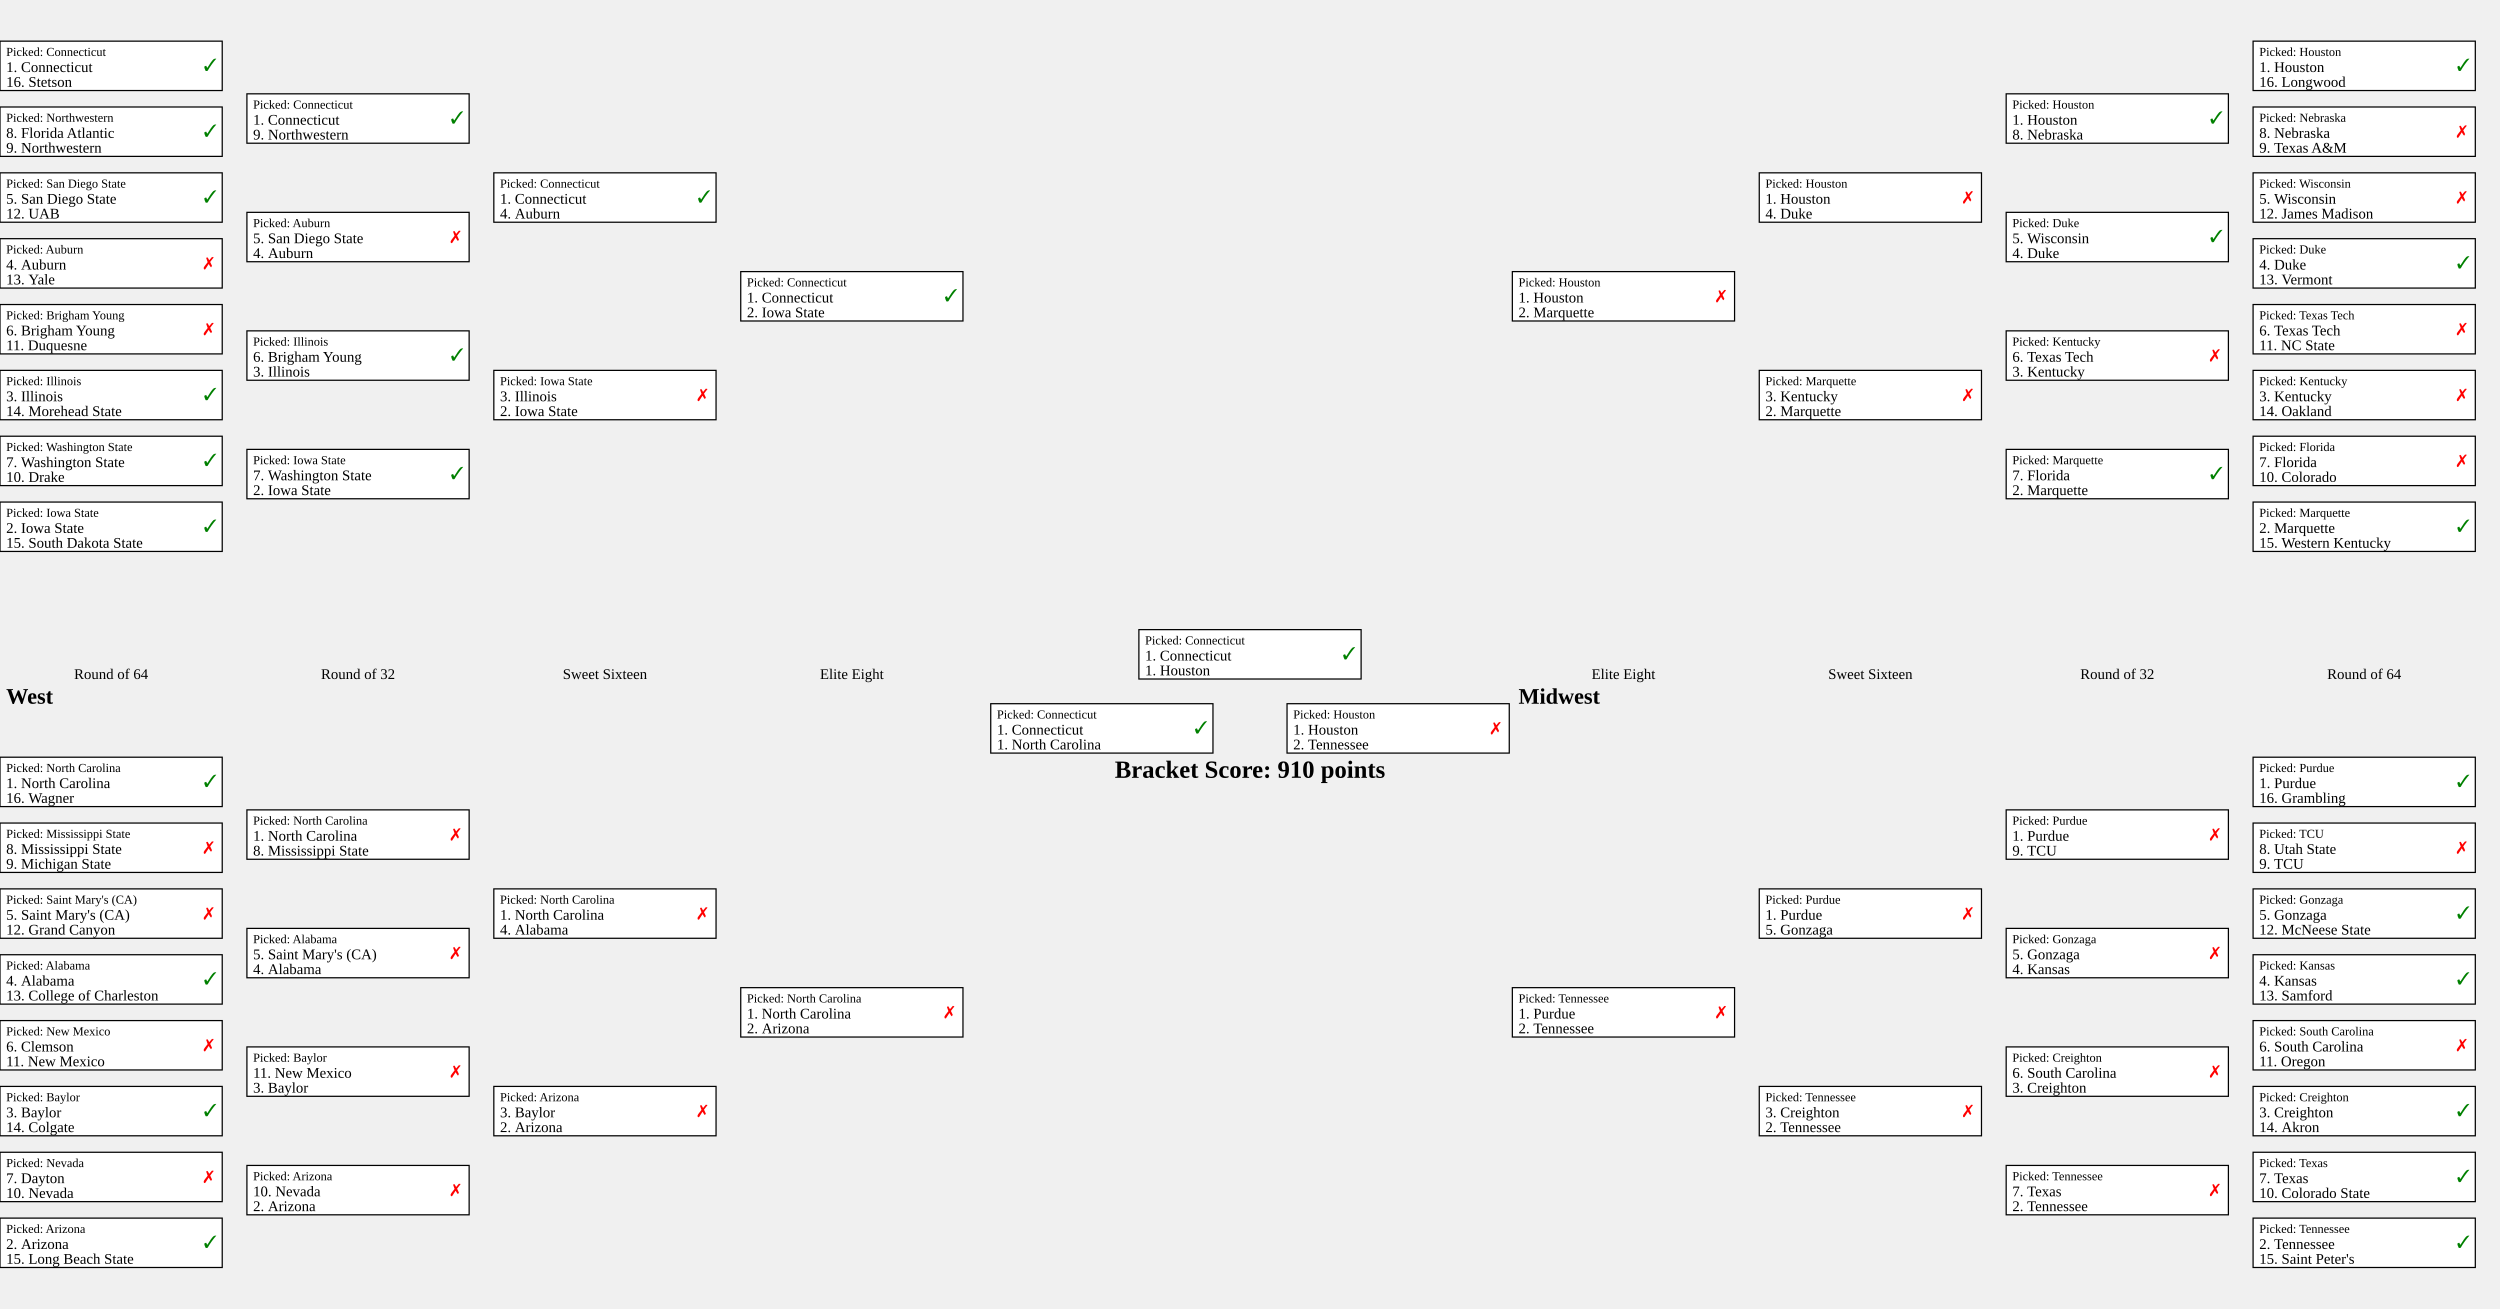
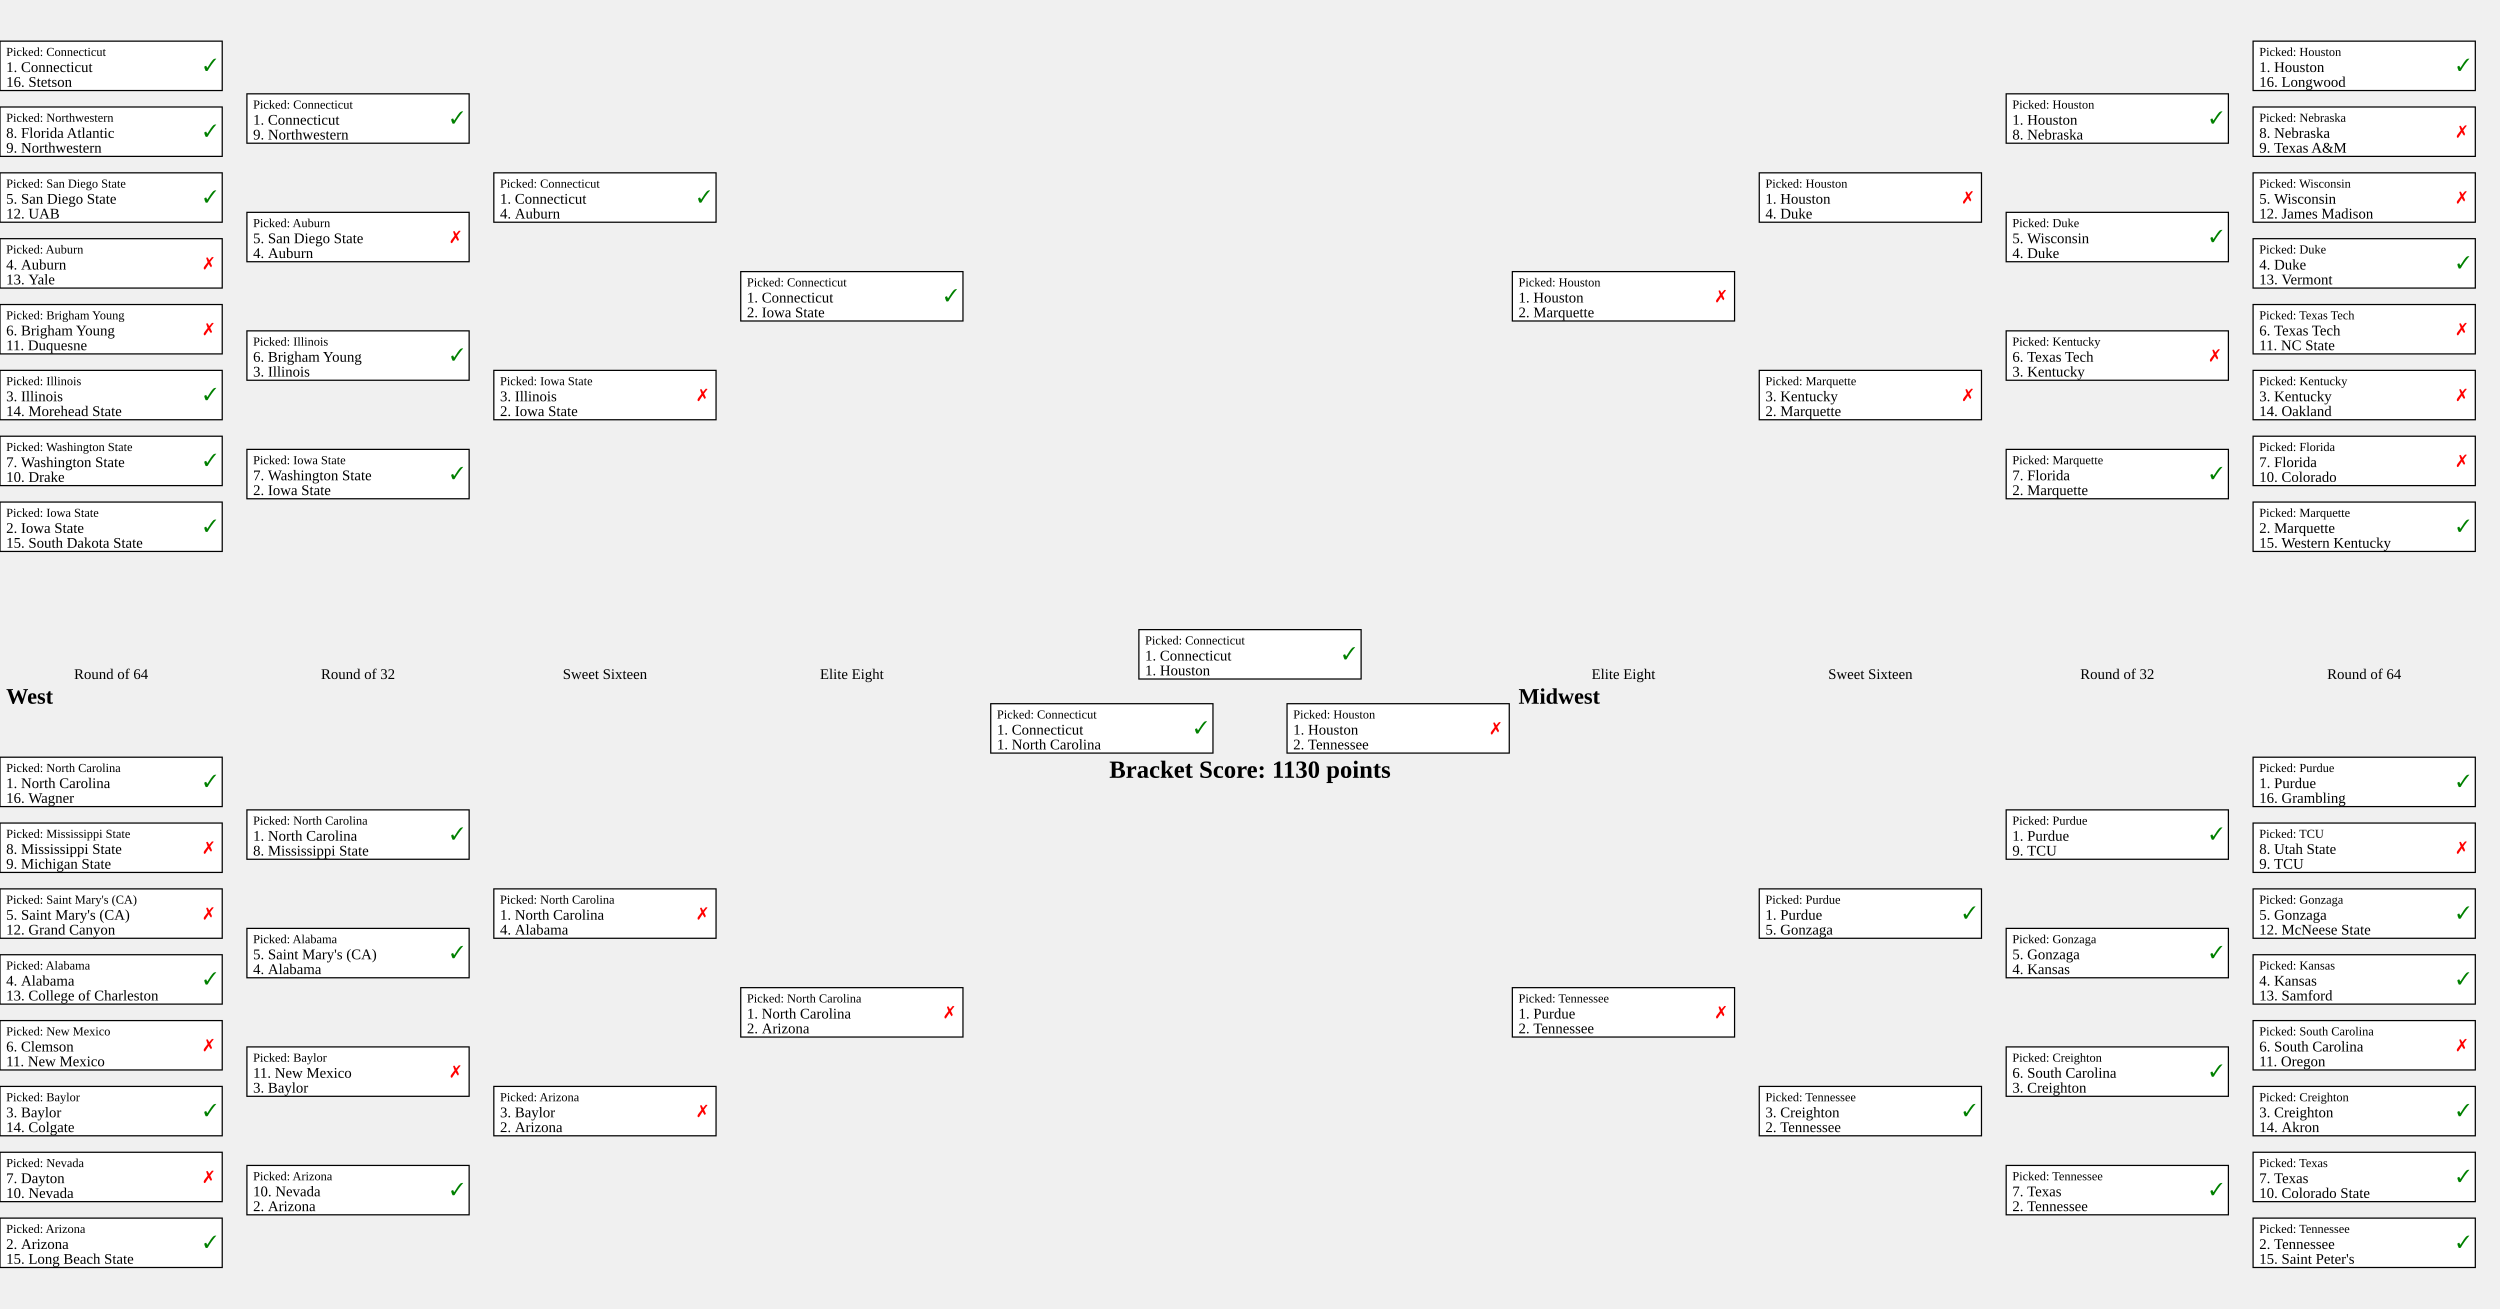
<svg xmlns="http://www.w3.org/2000/svg" baseProfile="full" height="1060" version="1.1" width="2025">
  <defs />
  <text class="region-label" fill="black" font-size="18px" font-weight="bold" x="5" y="-10">South</text>
  <text class="region-label" fill="black" font-size="12px" text-anchor="middle" x="90.0" y="-30">Round of 64</text>
  <g>
    <rect fill="white" height="40" stroke="black" width="180" x="0" y="33.333" />
    <text class="team-name" fill="black" font-size="10px" x="5" y="45.333">Picked: Connecticut</text>
    <text class="team-name" fill="black" font-size="12px" x="5" y="58.333">1. Connecticut</text>
    <text class="team-name" fill="black" font-size="12px" x="5" y="70.333">16. Stetson</text>
    <text fill="green" font-size="14px" x="165" y="57.333">✓</text>
  </g>
  <g>
    <rect fill="white" height="40" stroke="black" width="180" x="0" y="86.667" />
    <text class="team-name" fill="black" font-size="10px" x="5" y="98.667">Picked: Northwestern</text>
    <text class="team-name" fill="black" font-size="12px" x="5" y="111.667">8. Florida Atlantic</text>
    <text class="team-name" fill="black" font-size="12px" x="5" y="123.667">9. Northwestern</text>
    <text fill="green" font-size="14px" x="165" y="110.667">✓</text>
  </g>
  <g>
    <rect fill="white" height="40" stroke="black" width="180" x="0" y="140.0" />
    <text class="team-name" fill="black" font-size="10px" x="5" y="152.0">Picked: San Diego State</text>
    <text class="team-name" fill="black" font-size="12px" x="5" y="165.0">5. San Diego State</text>
    <text class="team-name" fill="black" font-size="12px" x="5" y="177.0">12. UAB</text>
    <text fill="green" font-size="14px" x="165" y="164.0">✓</text>
  </g>
  <g>
    <rect fill="white" height="40" stroke="black" width="180" x="0" y="193.333" />
    <text class="team-name" fill="black" font-size="10px" x="5" y="205.333">Picked: Auburn</text>
    <text class="team-name" fill="black" font-size="12px" x="5" y="218.333">4. Auburn</text>
    <text class="team-name" fill="black" font-size="12px" x="5" y="230.333">13. Yale</text>
    <text fill="red" font-size="14px" x="165" y="217.333">✗</text>
  </g>
  <g>
    <rect fill="white" height="40" stroke="black" width="180" x="0" y="246.667" />
    <text class="team-name" fill="black" font-size="10px" x="5" y="258.667">Picked: Brigham Young</text>
    <text class="team-name" fill="black" font-size="12px" x="5" y="271.667">6. Brigham Young</text>
    <text class="team-name" fill="black" font-size="12px" x="5" y="283.667">11. Duquesne</text>
    <text fill="red" font-size="14px" x="165" y="270.667">✗</text>
  </g>
  <g>
    <rect fill="white" height="40" stroke="black" width="180" x="0" y="300.0" />
    <text class="team-name" fill="black" font-size="10px" x="5" y="312.0">Picked: Illinois</text>
    <text class="team-name" fill="black" font-size="12px" x="5" y="325.0">3. Illinois</text>
    <text class="team-name" fill="black" font-size="12px" x="5" y="337.0">14. Morehead State</text>
    <text fill="green" font-size="14px" x="165" y="324.0">✓</text>
  </g>
  <g>
    <rect fill="white" height="40" stroke="black" width="180" x="0" y="353.333" />
    <text class="team-name" fill="black" font-size="10px" x="5" y="365.333">Picked: Washington State</text>
    <text class="team-name" fill="black" font-size="12px" x="5" y="378.333">7. Washington State</text>
    <text class="team-name" fill="black" font-size="12px" x="5" y="390.333">10. Drake</text>
    <text fill="green" font-size="14px" x="165" y="377.333">✓</text>
  </g>
  <g>
    <rect fill="white" height="40" stroke="black" width="180" x="0" y="406.667" />
    <text class="team-name" fill="black" font-size="10px" x="5" y="418.667">Picked: Iowa State</text>
    <text class="team-name" fill="black" font-size="12px" x="5" y="431.667">2. Iowa State</text>
    <text class="team-name" fill="black" font-size="12px" x="5" y="443.667">15. South Dakota State</text>
    <text fill="green" font-size="14px" x="165" y="430.667">✓</text>
  </g>
  <text class="region-label" fill="black" font-size="12px" text-anchor="middle" x="290.0" y="-30">Round of 32</text>
  <g>
    <rect fill="white" height="40" stroke="black" width="180" x="200" y="76.0" />
    <text class="team-name" fill="black" font-size="10px" x="205" y="88.0">Picked: Connecticut</text>
    <text class="team-name" fill="black" font-size="12px" x="205" y="101.0">1. Connecticut</text>
    <text class="team-name" fill="black" font-size="12px" x="205" y="113.0">9. Northwestern</text>
    <text fill="green" font-size="14px" x="365" y="100.0">✓</text>
  </g>
  <g>
    <rect fill="white" height="40" stroke="black" width="180" x="200" y="172.0" />
    <text class="team-name" fill="black" font-size="10px" x="205" y="184.0">Picked: Auburn</text>
    <text class="team-name" fill="black" font-size="12px" x="205" y="197.0">5. San Diego State</text>
    <text class="team-name" fill="black" font-size="12px" x="205" y="209.0">4. Auburn</text>
    <text fill="red" font-size="14px" x="365" y="196.0">✗</text>
  </g>
  <g>
    <rect fill="white" height="40" stroke="black" width="180" x="200" y="268.0" />
    <text class="team-name" fill="black" font-size="10px" x="205" y="280.0">Picked: Illinois</text>
    <text class="team-name" fill="black" font-size="12px" x="205" y="293.0">6. Brigham Young</text>
    <text class="team-name" fill="black" font-size="12px" x="205" y="305.0">3. Illinois</text>
    <text fill="green" font-size="14px" x="365" y="292.0">✓</text>
  </g>
  <g>
    <rect fill="white" height="40" stroke="black" width="180" x="200" y="364.0" />
    <text class="team-name" fill="black" font-size="10px" x="205" y="376.0">Picked: Iowa State</text>
    <text class="team-name" fill="black" font-size="12px" x="205" y="389.0">7. Washington State</text>
    <text class="team-name" fill="black" font-size="12px" x="205" y="401.0">2. Iowa State</text>
    <text fill="green" font-size="14px" x="365" y="388.0">✓</text>
  </g>
  <text class="region-label" fill="black" font-size="12px" text-anchor="middle" x="490.0" y="-30">Sweet Sixteen</text>
  <g>
    <rect fill="white" height="40" stroke="black" width="180" x="400" y="140.0" />
    <text class="team-name" fill="black" font-size="10px" x="405" y="152.0">Picked: Connecticut</text>
    <text class="team-name" fill="black" font-size="12px" x="405" y="165.0">1. Connecticut</text>
    <text class="team-name" fill="black" font-size="12px" x="405" y="177.0">4. Auburn</text>
    <text fill="green" font-size="14px" x="565" y="164.0">✓</text>
  </g>
  <g>
    <rect fill="white" height="40" stroke="black" width="180" x="400" y="300.0" />
    <text class="team-name" fill="black" font-size="10px" x="405" y="312.0">Picked: Iowa State</text>
    <text class="team-name" fill="black" font-size="12px" x="405" y="325.0">3. Illinois</text>
    <text class="team-name" fill="black" font-size="12px" x="405" y="337.0">2. Iowa State</text>
    <text fill="red" font-size="14px" x="565" y="324.0">✗</text>
  </g>
  <text class="region-label" fill="black" font-size="12px" text-anchor="middle" x="690.0" y="-30">Elite Eight</text>
  <g>
    <rect fill="white" height="40" stroke="black" width="180" x="600" y="220.0" />
    <text class="team-name" fill="black" font-size="10px" x="605" y="232.0">Picked: Connecticut</text>
    <text class="team-name" fill="black" font-size="12px" x="605" y="245.0">1. Connecticut</text>
    <text class="team-name" fill="black" font-size="12px" x="605" y="257.0">2. Iowa State</text>
    <text fill="green" font-size="14px" x="765" y="244.0">✓</text>
  </g>
  <text class="region-label" fill="black" font-size="18px" font-weight="bold" x="5" y="570">West</text>
  <text class="region-label" fill="black" font-size="12px" text-anchor="middle" x="90.0" y="550">Round of 64</text>
  <g>
    <rect fill="white" height="40" stroke="black" width="180" x="0" y="613.333" />
    <text class="team-name" fill="black" font-size="10px" x="5" y="625.333">Picked: North Carolina</text>
    <text class="team-name" fill="black" font-size="12px" x="5" y="638.333">1. North Carolina</text>
    <text class="team-name" fill="black" font-size="12px" x="5" y="650.333">16. Wagner</text>
    <text fill="green" font-size="14px" x="165" y="637.333">✓</text>
  </g>
  <g>
    <rect fill="white" height="40" stroke="black" width="180" x="0" y="666.667" />
    <text class="team-name" fill="black" font-size="10px" x="5" y="678.667">Picked: Mississippi State</text>
    <text class="team-name" fill="black" font-size="12px" x="5" y="691.667">8. Mississippi State</text>
    <text class="team-name" fill="black" font-size="12px" x="5" y="703.667">9. Michigan State</text>
    <text fill="red" font-size="14px" x="165" y="690.667">✗</text>
  </g>
  <g>
    <rect fill="white" height="40" stroke="black" width="180" x="0" y="720.0" />
    <text class="team-name" fill="black" font-size="10px" x="5" y="732.0">Picked: Saint Mary's (CA)</text>
    <text class="team-name" fill="black" font-size="12px" x="5" y="745.0">5. Saint Mary's (CA)</text>
    <text class="team-name" fill="black" font-size="12px" x="5" y="757.0">12. Grand Canyon</text>
    <text fill="red" font-size="14px" x="165" y="744.0">✗</text>
  </g>
  <g>
    <rect fill="white" height="40" stroke="black" width="180" x="0" y="773.333" />
    <text class="team-name" fill="black" font-size="10px" x="5" y="785.333">Picked: Alabama</text>
    <text class="team-name" fill="black" font-size="12px" x="5" y="798.333">4. Alabama</text>
    <text class="team-name" fill="black" font-size="12px" x="5" y="810.333">13. College of Charleston</text>
    <text fill="green" font-size="14px" x="165" y="797.333">✓</text>
  </g>
  <g>
    <rect fill="white" height="40" stroke="black" width="180" x="0" y="826.667" />
    <text class="team-name" fill="black" font-size="10px" x="5" y="838.667">Picked: New Mexico</text>
    <text class="team-name" fill="black" font-size="12px" x="5" y="851.667">6. Clemson</text>
    <text class="team-name" fill="black" font-size="12px" x="5" y="863.667">11. New Mexico</text>
    <text fill="red" font-size="14px" x="165" y="850.667">✗</text>
  </g>
  <g>
    <rect fill="white" height="40" stroke="black" width="180" x="0" y="880.0" />
    <text class="team-name" fill="black" font-size="10px" x="5" y="892.0">Picked: Baylor</text>
    <text class="team-name" fill="black" font-size="12px" x="5" y="905.0">3. Baylor</text>
    <text class="team-name" fill="black" font-size="12px" x="5" y="917.0">14. Colgate</text>
    <text fill="green" font-size="14px" x="165" y="904.0">✓</text>
  </g>
  <g>
    <rect fill="white" height="40" stroke="black" width="180" x="0" y="933.333" />
    <text class="team-name" fill="black" font-size="10px" x="5" y="945.333">Picked: Nevada</text>
    <text class="team-name" fill="black" font-size="12px" x="5" y="958.333">7. Dayton</text>
    <text class="team-name" fill="black" font-size="12px" x="5" y="970.333">10. Nevada</text>
    <text fill="red" font-size="14px" x="165" y="957.333">✗</text>
  </g>
  <g>
    <rect fill="white" height="40" stroke="black" width="180" x="0" y="986.667" />
    <text class="team-name" fill="black" font-size="10px" x="5" y="998.667">Picked: Arizona</text>
    <text class="team-name" fill="black" font-size="12px" x="5" y="1011.667">2. Arizona</text>
    <text class="team-name" fill="black" font-size="12px" x="5" y="1023.667">15. Long Beach State</text>
    <text fill="green" font-size="14px" x="165" y="1010.667">✓</text>
  </g>
  <text class="region-label" fill="black" font-size="12px" text-anchor="middle" x="290.0" y="550">Round of 32</text>
  <g>
    <rect fill="white" height="40" stroke="black" width="180" x="200" y="656.0" />
    <text class="team-name" fill="black" font-size="10px" x="205" y="668.0">Picked: North Carolina</text>
    <text class="team-name" fill="black" font-size="12px" x="205" y="681.0">1. North Carolina</text>
    <text class="team-name" fill="black" font-size="12px" x="205" y="693.0">8. Mississippi State</text>
-     <text fill="red" font-size="14px" x="365" y="680.0">✗</text>
+     <text fill="green" font-size="14px" x="365" y="680.0">✓</text>
  </g>
  <g>
    <rect fill="white" height="40" stroke="black" width="180" x="200" y="752.0" />
    <text class="team-name" fill="black" font-size="10px" x="205" y="764.0">Picked: Alabama</text>
    <text class="team-name" fill="black" font-size="12px" x="205" y="777.0">5. Saint Mary's (CA)</text>
    <text class="team-name" fill="black" font-size="12px" x="205" y="789.0">4. Alabama</text>
-     <text fill="red" font-size="14px" x="365" y="776.0">✗</text>
+     <text fill="green" font-size="14px" x="365" y="776.0">✓</text>
  </g>
  <g>
    <rect fill="white" height="40" stroke="black" width="180" x="200" y="848.0" />
    <text class="team-name" fill="black" font-size="10px" x="205" y="860.0">Picked: Baylor</text>
    <text class="team-name" fill="black" font-size="12px" x="205" y="873.0">11. New Mexico</text>
    <text class="team-name" fill="black" font-size="12px" x="205" y="885.0">3. Baylor</text>
    <text fill="red" font-size="14px" x="365" y="872.0">✗</text>
  </g>
  <g>
    <rect fill="white" height="40" stroke="black" width="180" x="200" y="944.0" />
    <text class="team-name" fill="black" font-size="10px" x="205" y="956.0">Picked: Arizona</text>
    <text class="team-name" fill="black" font-size="12px" x="205" y="969.0">10. Nevada</text>
    <text class="team-name" fill="black" font-size="12px" x="205" y="981.0">2. Arizona</text>
-     <text fill="red" font-size="14px" x="365" y="968.0">✗</text>
+     <text fill="green" font-size="14px" x="365" y="968.0">✓</text>
  </g>
  <text class="region-label" fill="black" font-size="12px" text-anchor="middle" x="490.0" y="550">Sweet Sixteen</text>
  <g>
    <rect fill="white" height="40" stroke="black" width="180" x="400" y="720.0" />
    <text class="team-name" fill="black" font-size="10px" x="405" y="732.0">Picked: North Carolina</text>
    <text class="team-name" fill="black" font-size="12px" x="405" y="745.0">1. North Carolina</text>
    <text class="team-name" fill="black" font-size="12px" x="405" y="757.0">4. Alabama</text>
    <text fill="red" font-size="14px" x="565" y="744.0">✗</text>
  </g>
  <g>
    <rect fill="white" height="40" stroke="black" width="180" x="400" y="880.0" />
    <text class="team-name" fill="black" font-size="10px" x="405" y="892.0">Picked: Arizona</text>
    <text class="team-name" fill="black" font-size="12px" x="405" y="905.0">3. Baylor</text>
    <text class="team-name" fill="black" font-size="12px" x="405" y="917.0">2. Arizona</text>
    <text fill="red" font-size="14px" x="565" y="904.0">✗</text>
  </g>
  <text class="region-label" fill="black" font-size="12px" text-anchor="middle" x="690.0" y="550">Elite Eight</text>
  <g>
    <rect fill="white" height="40" stroke="black" width="180" x="600" y="800.0" />
    <text class="team-name" fill="black" font-size="10px" x="605" y="812.0">Picked: North Carolina</text>
    <text class="team-name" fill="black" font-size="12px" x="605" y="825.0">1. North Carolina</text>
    <text class="team-name" fill="black" font-size="12px" x="605" y="837.0">2. Arizona</text>
    <text fill="red" font-size="14px" x="765" y="824.0">✗</text>
  </g>
  <text class="region-label" fill="black" font-size="18px" font-weight="bold" x="1230" y="-10">East</text>
  <text class="region-label" fill="black" font-size="12px" text-anchor="middle" x="1915.0" y="-30">Round of 64</text>
  <g>
    <rect fill="white" height="40" stroke="black" width="180" x="1825" y="33.333" />
    <text class="team-name" fill="black" font-size="10px" x="1830" y="45.333">Picked: Houston</text>
    <text class="team-name" fill="black" font-size="12px" x="1830" y="58.333">1. Houston</text>
    <text class="team-name" fill="black" font-size="12px" x="1830" y="70.333">16. Longwood</text>
    <text fill="green" font-size="14px" x="1990" y="57.333">✓</text>
  </g>
  <g>
    <rect fill="white" height="40" stroke="black" width="180" x="1825" y="86.667" />
    <text class="team-name" fill="black" font-size="10px" x="1830" y="98.667">Picked: Nebraska</text>
    <text class="team-name" fill="black" font-size="12px" x="1830" y="111.667">8. Nebraska</text>
    <text class="team-name" fill="black" font-size="12px" x="1830" y="123.667">9. Texas A&amp;M</text>
    <text fill="red" font-size="14px" x="1990" y="110.667">✗</text>
  </g>
  <g>
    <rect fill="white" height="40" stroke="black" width="180" x="1825" y="140.0" />
    <text class="team-name" fill="black" font-size="10px" x="1830" y="152.0">Picked: Wisconsin</text>
    <text class="team-name" fill="black" font-size="12px" x="1830" y="165.0">5. Wisconsin</text>
    <text class="team-name" fill="black" font-size="12px" x="1830" y="177.0">12. James Madison</text>
    <text fill="red" font-size="14px" x="1990" y="164.0">✗</text>
  </g>
  <g>
    <rect fill="white" height="40" stroke="black" width="180" x="1825" y="193.333" />
    <text class="team-name" fill="black" font-size="10px" x="1830" y="205.333">Picked: Duke</text>
    <text class="team-name" fill="black" font-size="12px" x="1830" y="218.333">4. Duke</text>
    <text class="team-name" fill="black" font-size="12px" x="1830" y="230.333">13. Vermont</text>
    <text fill="green" font-size="14px" x="1990" y="217.333">✓</text>
  </g>
  <g>
    <rect fill="white" height="40" stroke="black" width="180" x="1825" y="246.667" />
    <text class="team-name" fill="black" font-size="10px" x="1830" y="258.667">Picked: Texas Tech</text>
    <text class="team-name" fill="black" font-size="12px" x="1830" y="271.667">6. Texas Tech</text>
    <text class="team-name" fill="black" font-size="12px" x="1830" y="283.667">11. NC State</text>
    <text fill="red" font-size="14px" x="1990" y="270.667">✗</text>
  </g>
  <g>
    <rect fill="white" height="40" stroke="black" width="180" x="1825" y="300.0" />
    <text class="team-name" fill="black" font-size="10px" x="1830" y="312.0">Picked: Kentucky</text>
    <text class="team-name" fill="black" font-size="12px" x="1830" y="325.0">3. Kentucky</text>
    <text class="team-name" fill="black" font-size="12px" x="1830" y="337.0">14. Oakland</text>
    <text fill="red" font-size="14px" x="1990" y="324.0">✗</text>
  </g>
  <g>
    <rect fill="white" height="40" stroke="black" width="180" x="1825" y="353.333" />
    <text class="team-name" fill="black" font-size="10px" x="1830" y="365.333">Picked: Florida</text>
    <text class="team-name" fill="black" font-size="12px" x="1830" y="378.333">7. Florida</text>
    <text class="team-name" fill="black" font-size="12px" x="1830" y="390.333">10. Colorado</text>
    <text fill="red" font-size="14px" x="1990" y="377.333">✗</text>
  </g>
  <g>
    <rect fill="white" height="40" stroke="black" width="180" x="1825" y="406.667" />
    <text class="team-name" fill="black" font-size="10px" x="1830" y="418.667">Picked: Marquette</text>
    <text class="team-name" fill="black" font-size="12px" x="1830" y="431.667">2. Marquette</text>
    <text class="team-name" fill="black" font-size="12px" x="1830" y="443.667">15. Western Kentucky</text>
    <text fill="green" font-size="14px" x="1990" y="430.667">✓</text>
  </g>
  <text class="region-label" fill="black" font-size="12px" text-anchor="middle" x="1715.0" y="-30">Round of 32</text>
  <g>
    <rect fill="white" height="40" stroke="black" width="180" x="1625" y="76.0" />
    <text class="team-name" fill="black" font-size="10px" x="1630" y="88.0">Picked: Houston</text>
    <text class="team-name" fill="black" font-size="12px" x="1630" y="101.0">1. Houston</text>
    <text class="team-name" fill="black" font-size="12px" x="1630" y="113.0">8. Nebraska</text>
    <text fill="green" font-size="14px" x="1790" y="100.0">✓</text>
  </g>
  <g>
    <rect fill="white" height="40" stroke="black" width="180" x="1625" y="172.0" />
    <text class="team-name" fill="black" font-size="10px" x="1630" y="184.0">Picked: Duke</text>
    <text class="team-name" fill="black" font-size="12px" x="1630" y="197.0">5. Wisconsin</text>
    <text class="team-name" fill="black" font-size="12px" x="1630" y="209.0">4. Duke</text>
    <text fill="green" font-size="14px" x="1790" y="196.0">✓</text>
  </g>
  <g>
    <rect fill="white" height="40" stroke="black" width="180" x="1625" y="268.0" />
    <text class="team-name" fill="black" font-size="10px" x="1630" y="280.0">Picked: Kentucky</text>
    <text class="team-name" fill="black" font-size="12px" x="1630" y="293.0">6. Texas Tech</text>
    <text class="team-name" fill="black" font-size="12px" x="1630" y="305.0">3. Kentucky</text>
    <text fill="red" font-size="14px" x="1790" y="292.0">✗</text>
  </g>
  <g>
    <rect fill="white" height="40" stroke="black" width="180" x="1625" y="364.0" />
    <text class="team-name" fill="black" font-size="10px" x="1630" y="376.0">Picked: Marquette</text>
    <text class="team-name" fill="black" font-size="12px" x="1630" y="389.0">7. Florida</text>
    <text class="team-name" fill="black" font-size="12px" x="1630" y="401.0">2. Marquette</text>
    <text fill="green" font-size="14px" x="1790" y="388.0">✓</text>
  </g>
  <text class="region-label" fill="black" font-size="12px" text-anchor="middle" x="1515.0" y="-30">Sweet Sixteen</text>
  <g>
    <rect fill="white" height="40" stroke="black" width="180" x="1425" y="140.0" />
    <text class="team-name" fill="black" font-size="10px" x="1430" y="152.0">Picked: Houston</text>
    <text class="team-name" fill="black" font-size="12px" x="1430" y="165.0">1. Houston</text>
    <text class="team-name" fill="black" font-size="12px" x="1430" y="177.0">4. Duke</text>
    <text fill="red" font-size="14px" x="1590" y="164.0">✗</text>
  </g>
  <g>
    <rect fill="white" height="40" stroke="black" width="180" x="1425" y="300.0" />
    <text class="team-name" fill="black" font-size="10px" x="1430" y="312.0">Picked: Marquette</text>
    <text class="team-name" fill="black" font-size="12px" x="1430" y="325.0">3. Kentucky</text>
    <text class="team-name" fill="black" font-size="12px" x="1430" y="337.0">2. Marquette</text>
    <text fill="red" font-size="14px" x="1590" y="324.0">✗</text>
  </g>
  <text class="region-label" fill="black" font-size="12px" text-anchor="middle" x="1315.0" y="-30">Elite Eight</text>
  <g>
    <rect fill="white" height="40" stroke="black" width="180" x="1225" y="220.0" />
    <text class="team-name" fill="black" font-size="10px" x="1230" y="232.0">Picked: Houston</text>
    <text class="team-name" fill="black" font-size="12px" x="1230" y="245.0">1. Houston</text>
    <text class="team-name" fill="black" font-size="12px" x="1230" y="257.0">2. Marquette</text>
    <text fill="red" font-size="14px" x="1390" y="244.0">✗</text>
  </g>
  <text class="region-label" fill="black" font-size="18px" font-weight="bold" x="1230" y="570">Midwest</text>
  <text class="region-label" fill="black" font-size="12px" text-anchor="middle" x="1915.0" y="550">Round of 64</text>
  <g>
    <rect fill="white" height="40" stroke="black" width="180" x="1825" y="613.333" />
    <text class="team-name" fill="black" font-size="10px" x="1830" y="625.333">Picked: Purdue</text>
    <text class="team-name" fill="black" font-size="12px" x="1830" y="638.333">1. Purdue</text>
    <text class="team-name" fill="black" font-size="12px" x="1830" y="650.333">16. Grambling</text>
    <text fill="green" font-size="14px" x="1990" y="637.333">✓</text>
  </g>
  <g>
    <rect fill="white" height="40" stroke="black" width="180" x="1825" y="666.667" />
    <text class="team-name" fill="black" font-size="10px" x="1830" y="678.667">Picked: TCU</text>
    <text class="team-name" fill="black" font-size="12px" x="1830" y="691.667">8. Utah State</text>
    <text class="team-name" fill="black" font-size="12px" x="1830" y="703.667">9. TCU</text>
    <text fill="red" font-size="14px" x="1990" y="690.667">✗</text>
  </g>
  <g>
    <rect fill="white" height="40" stroke="black" width="180" x="1825" y="720.0" />
    <text class="team-name" fill="black" font-size="10px" x="1830" y="732.0">Picked: Gonzaga</text>
    <text class="team-name" fill="black" font-size="12px" x="1830" y="745.0">5. Gonzaga</text>
    <text class="team-name" fill="black" font-size="12px" x="1830" y="757.0">12. McNeese State</text>
    <text fill="green" font-size="14px" x="1990" y="744.0">✓</text>
  </g>
  <g>
    <rect fill="white" height="40" stroke="black" width="180" x="1825" y="773.333" />
    <text class="team-name" fill="black" font-size="10px" x="1830" y="785.333">Picked: Kansas</text>
    <text class="team-name" fill="black" font-size="12px" x="1830" y="798.333">4. Kansas</text>
    <text class="team-name" fill="black" font-size="12px" x="1830" y="810.333">13. Samford</text>
    <text fill="green" font-size="14px" x="1990" y="797.333">✓</text>
  </g>
  <g>
    <rect fill="white" height="40" stroke="black" width="180" x="1825" y="826.667" />
    <text class="team-name" fill="black" font-size="10px" x="1830" y="838.667">Picked: South Carolina</text>
    <text class="team-name" fill="black" font-size="12px" x="1830" y="851.667">6. South Carolina</text>
    <text class="team-name" fill="black" font-size="12px" x="1830" y="863.667">11. Oregon</text>
    <text fill="red" font-size="14px" x="1990" y="850.667">✗</text>
  </g>
  <g>
    <rect fill="white" height="40" stroke="black" width="180" x="1825" y="880.0" />
    <text class="team-name" fill="black" font-size="10px" x="1830" y="892.0">Picked: Creighton</text>
    <text class="team-name" fill="black" font-size="12px" x="1830" y="905.0">3. Creighton</text>
    <text class="team-name" fill="black" font-size="12px" x="1830" y="917.0">14. Akron</text>
    <text fill="green" font-size="14px" x="1990" y="904.0">✓</text>
  </g>
  <g>
    <rect fill="white" height="40" stroke="black" width="180" x="1825" y="933.333" />
    <text class="team-name" fill="black" font-size="10px" x="1830" y="945.333">Picked: Texas</text>
    <text class="team-name" fill="black" font-size="12px" x="1830" y="958.333">7. Texas</text>
    <text class="team-name" fill="black" font-size="12px" x="1830" y="970.333">10. Colorado State</text>
    <text fill="green" font-size="14px" x="1990" y="957.333">✓</text>
  </g>
  <g>
    <rect fill="white" height="40" stroke="black" width="180" x="1825" y="986.667" />
    <text class="team-name" fill="black" font-size="10px" x="1830" y="998.667">Picked: Tennessee</text>
    <text class="team-name" fill="black" font-size="12px" x="1830" y="1011.667">2. Tennessee</text>
    <text class="team-name" fill="black" font-size="12px" x="1830" y="1023.667">15. Saint Peter's</text>
    <text fill="green" font-size="14px" x="1990" y="1010.667">✓</text>
  </g>
  <text class="region-label" fill="black" font-size="12px" text-anchor="middle" x="1715.0" y="550">Round of 32</text>
  <g>
    <rect fill="white" height="40" stroke="black" width="180" x="1625" y="656.0" />
    <text class="team-name" fill="black" font-size="10px" x="1630" y="668.0">Picked: Purdue</text>
    <text class="team-name" fill="black" font-size="12px" x="1630" y="681.0">1. Purdue</text>
    <text class="team-name" fill="black" font-size="12px" x="1630" y="693.0">9. TCU</text>
-     <text fill="red" font-size="14px" x="1790" y="680.0">✗</text>
+     <text fill="green" font-size="14px" x="1790" y="680.0">✓</text>
  </g>
  <g>
    <rect fill="white" height="40" stroke="black" width="180" x="1625" y="752.0" />
    <text class="team-name" fill="black" font-size="10px" x="1630" y="764.0">Picked: Gonzaga</text>
    <text class="team-name" fill="black" font-size="12px" x="1630" y="777.0">5. Gonzaga</text>
    <text class="team-name" fill="black" font-size="12px" x="1630" y="789.0">4. Kansas</text>
-     <text fill="red" font-size="14px" x="1790" y="776.0">✗</text>
+     <text fill="green" font-size="14px" x="1790" y="776.0">✓</text>
  </g>
  <g>
    <rect fill="white" height="40" stroke="black" width="180" x="1625" y="848.0" />
    <text class="team-name" fill="black" font-size="10px" x="1630" y="860.0">Picked: Creighton</text>
    <text class="team-name" fill="black" font-size="12px" x="1630" y="873.0">6. South Carolina</text>
    <text class="team-name" fill="black" font-size="12px" x="1630" y="885.0">3. Creighton</text>
-     <text fill="red" font-size="14px" x="1790" y="872.0">✗</text>
+     <text fill="green" font-size="14px" x="1790" y="872.0">✓</text>
  </g>
  <g>
    <rect fill="white" height="40" stroke="black" width="180" x="1625" y="944.0" />
    <text class="team-name" fill="black" font-size="10px" x="1630" y="956.0">Picked: Tennessee</text>
    <text class="team-name" fill="black" font-size="12px" x="1630" y="969.0">7. Texas</text>
    <text class="team-name" fill="black" font-size="12px" x="1630" y="981.0">2. Tennessee</text>
-     <text fill="red" font-size="14px" x="1790" y="968.0">✗</text>
+     <text fill="green" font-size="14px" x="1790" y="968.0">✓</text>
  </g>
  <text class="region-label" fill="black" font-size="12px" text-anchor="middle" x="1515.0" y="550">Sweet Sixteen</text>
  <g>
    <rect fill="white" height="40" stroke="black" width="180" x="1425" y="720.0" />
    <text class="team-name" fill="black" font-size="10px" x="1430" y="732.0">Picked: Purdue</text>
    <text class="team-name" fill="black" font-size="12px" x="1430" y="745.0">1. Purdue</text>
    <text class="team-name" fill="black" font-size="12px" x="1430" y="757.0">5. Gonzaga</text>
-     <text fill="red" font-size="14px" x="1590" y="744.0">✗</text>
+     <text fill="green" font-size="14px" x="1590" y="744.0">✓</text>
  </g>
  <g>
    <rect fill="white" height="40" stroke="black" width="180" x="1425" y="880.0" />
    <text class="team-name" fill="black" font-size="10px" x="1430" y="892.0">Picked: Tennessee</text>
    <text class="team-name" fill="black" font-size="12px" x="1430" y="905.0">3. Creighton</text>
    <text class="team-name" fill="black" font-size="12px" x="1430" y="917.0">2. Tennessee</text>
-     <text fill="red" font-size="14px" x="1590" y="904.0">✗</text>
+     <text fill="green" font-size="14px" x="1590" y="904.0">✓</text>
  </g>
  <text class="region-label" fill="black" font-size="12px" text-anchor="middle" x="1315.0" y="550">Elite Eight</text>
  <g>
    <rect fill="white" height="40" stroke="black" width="180" x="1225" y="800.0" />
    <text class="team-name" fill="black" font-size="10px" x="1230" y="812.0">Picked: Tennessee</text>
    <text class="team-name" fill="black" font-size="12px" x="1230" y="825.0">1. Purdue</text>
    <text class="team-name" fill="black" font-size="12px" x="1230" y="837.0">2. Tennessee</text>
    <text fill="red" font-size="14px" x="1390" y="824.0">✗</text>
  </g>
  <g>
    <rect fill="white" height="40" stroke="black" width="180" x="802.5" y="570.0" />
    <text class="team-name" fill="black" font-size="10px" x="807.5" y="582.0">Picked: Connecticut</text>
    <text class="team-name" fill="black" font-size="12px" x="807.5" y="595.0">1. Connecticut</text>
    <text class="team-name" fill="black" font-size="12px" x="807.5" y="607.0">1. North Carolina</text>
    <text fill="green" font-size="14px" x="967.5" y="594.0">✓</text>
  </g>
  <g>
    <rect fill="white" height="40" stroke="black" width="180" x="1042.5" y="570.0" />
    <text class="team-name" fill="black" font-size="10px" x="1047.5" y="582.0">Picked: Houston</text>
    <text class="team-name" fill="black" font-size="12px" x="1047.5" y="595.0">1. Houston</text>
    <text class="team-name" fill="black" font-size="12px" x="1047.5" y="607.0">2. Tennessee</text>
    <text fill="red" font-size="14px" x="1207.5" y="594.0">✗</text>
  </g>
  <g>
    <rect fill="white" height="40" stroke="black" width="180" x="922.5" y="510.0" />
    <text class="team-name" fill="black" font-size="10px" x="927.5" y="522.0">Picked: Connecticut</text>
    <text class="team-name" fill="black" font-size="12px" x="927.5" y="535.0">1. Connecticut</text>
    <text class="team-name" fill="black" font-size="12px" x="927.5" y="547.0">1. Houston</text>
    <text fill="green" font-size="14px" x="1087.5" y="534.0">✓</text>
  </g>
-   <text fill="black" font-size="20px" font-weight="bold" text-anchor="middle" x="1012.5" y="630.0">Bracket Score: 910 points</text>
+   <text fill="black" font-size="20px" font-weight="bold" text-anchor="middle" x="1012.5" y="630.0">Bracket Score: 1130 points</text>
</svg>
